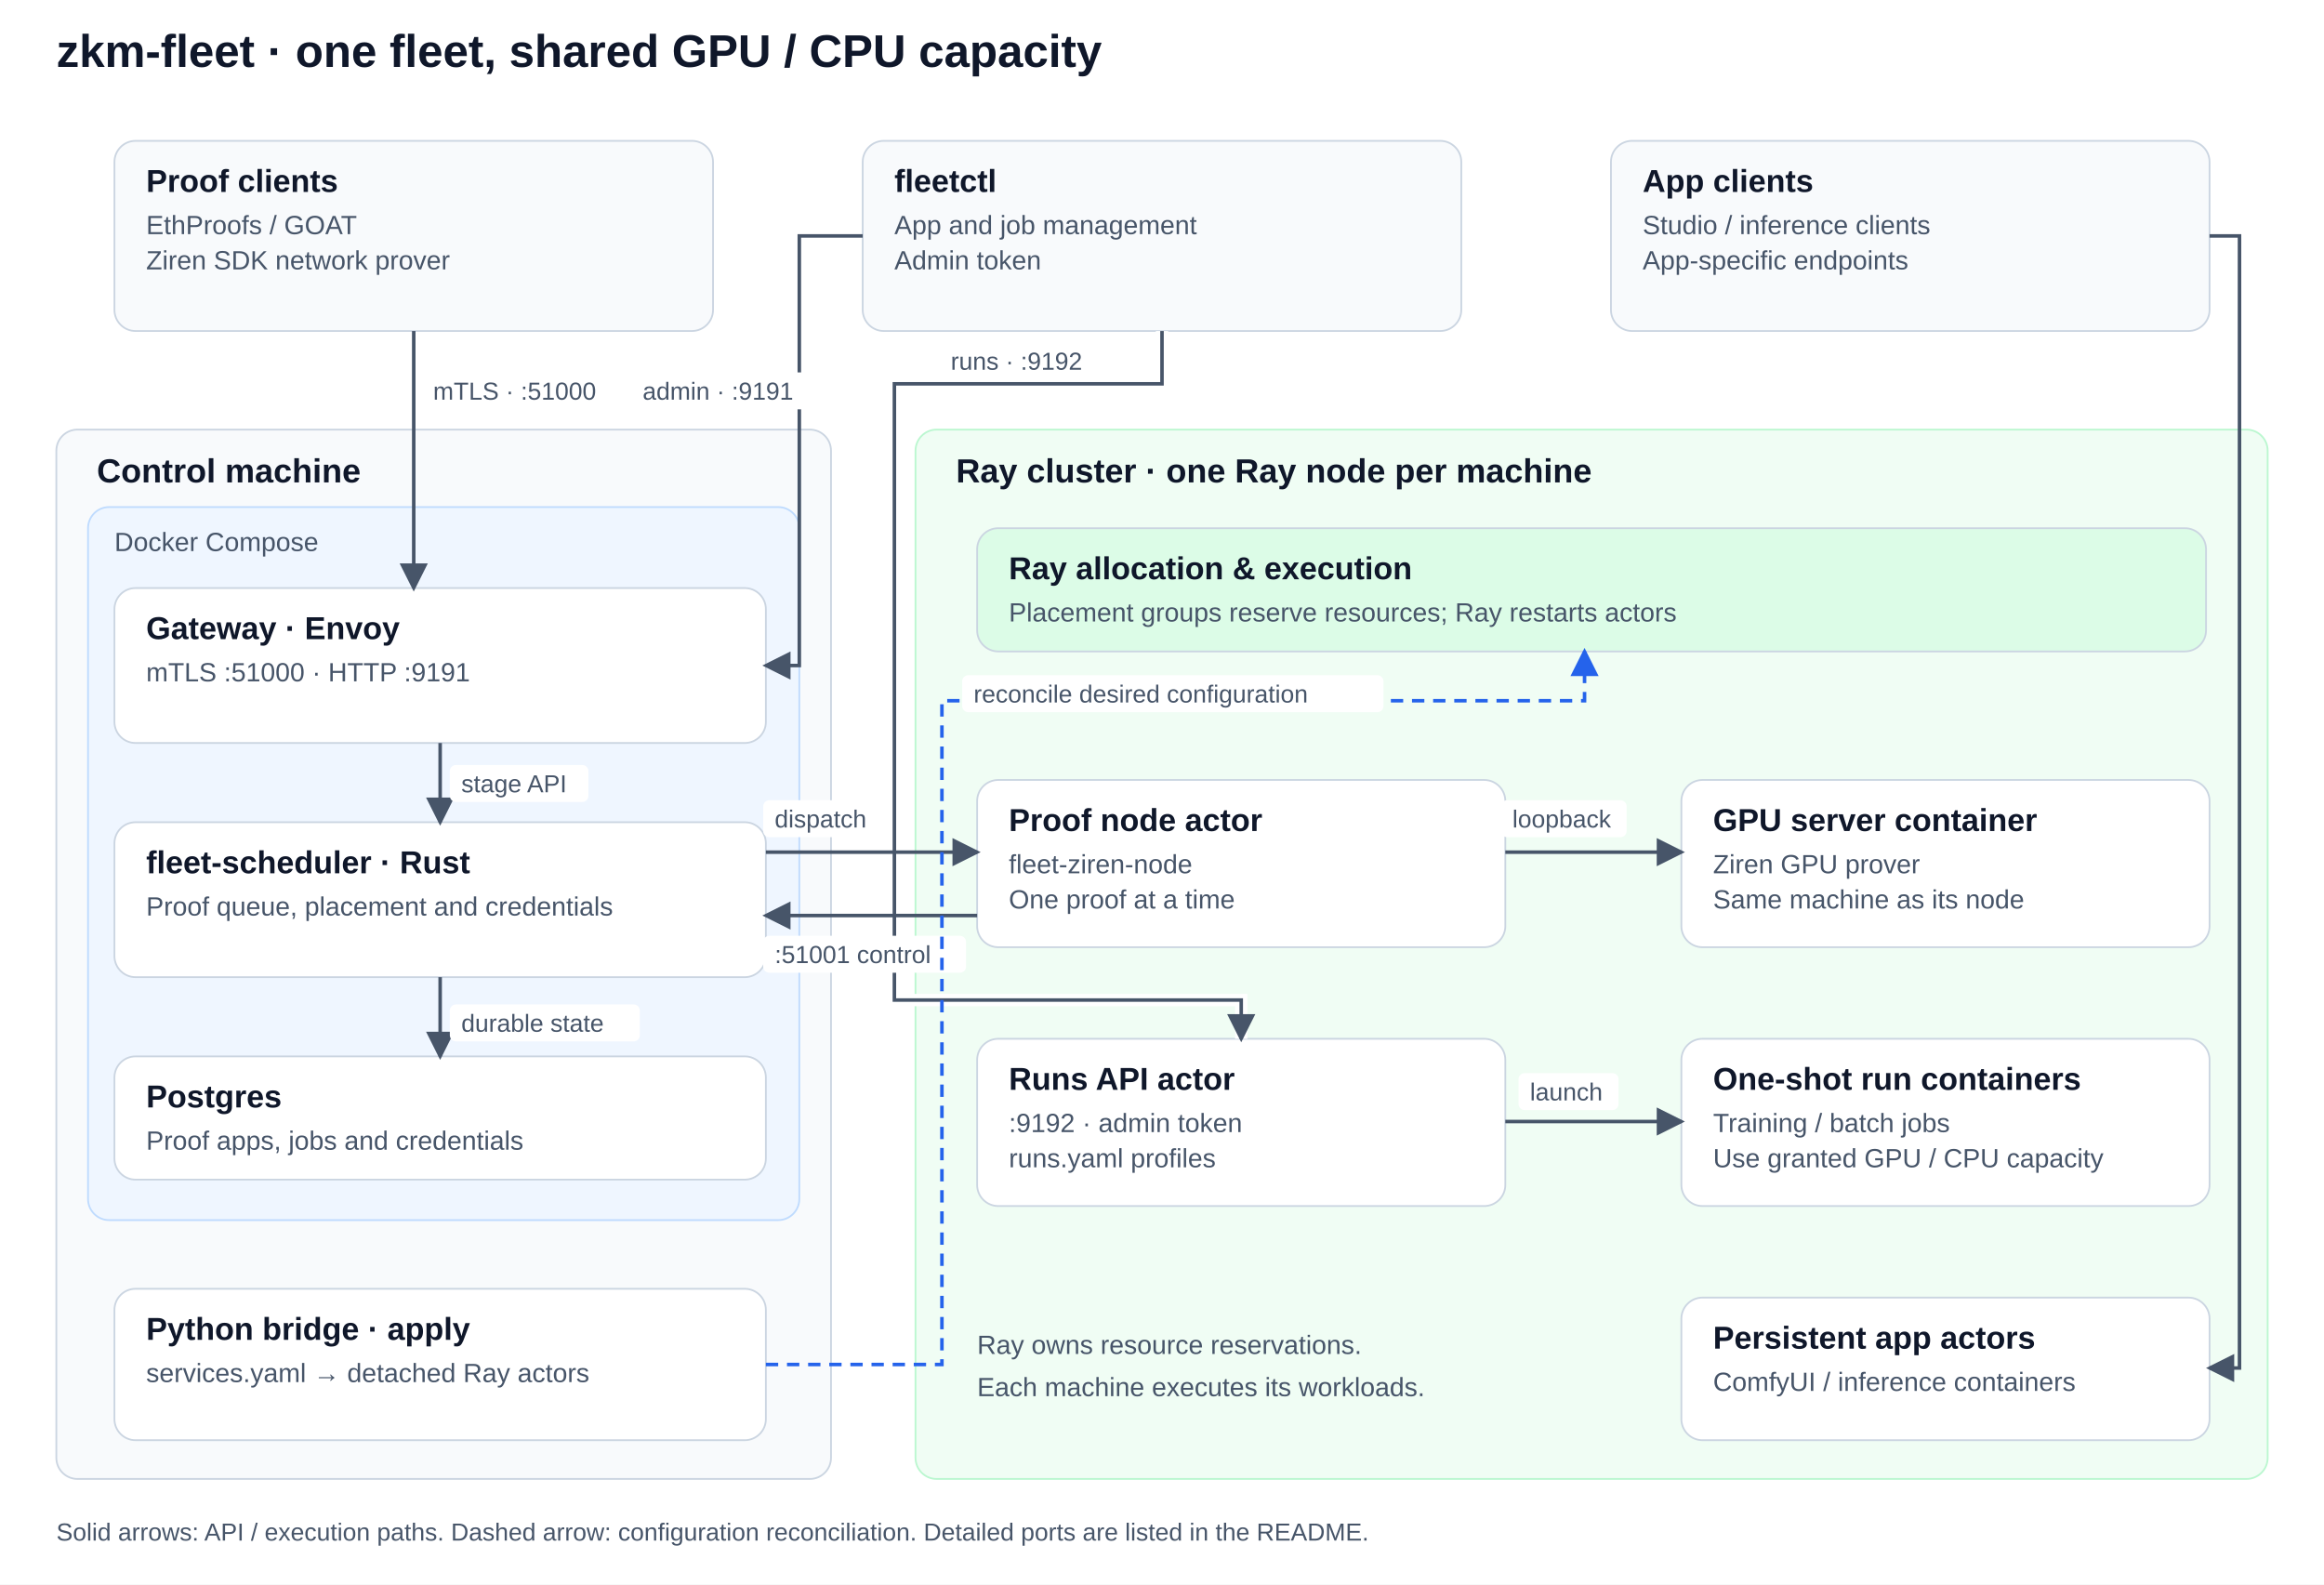
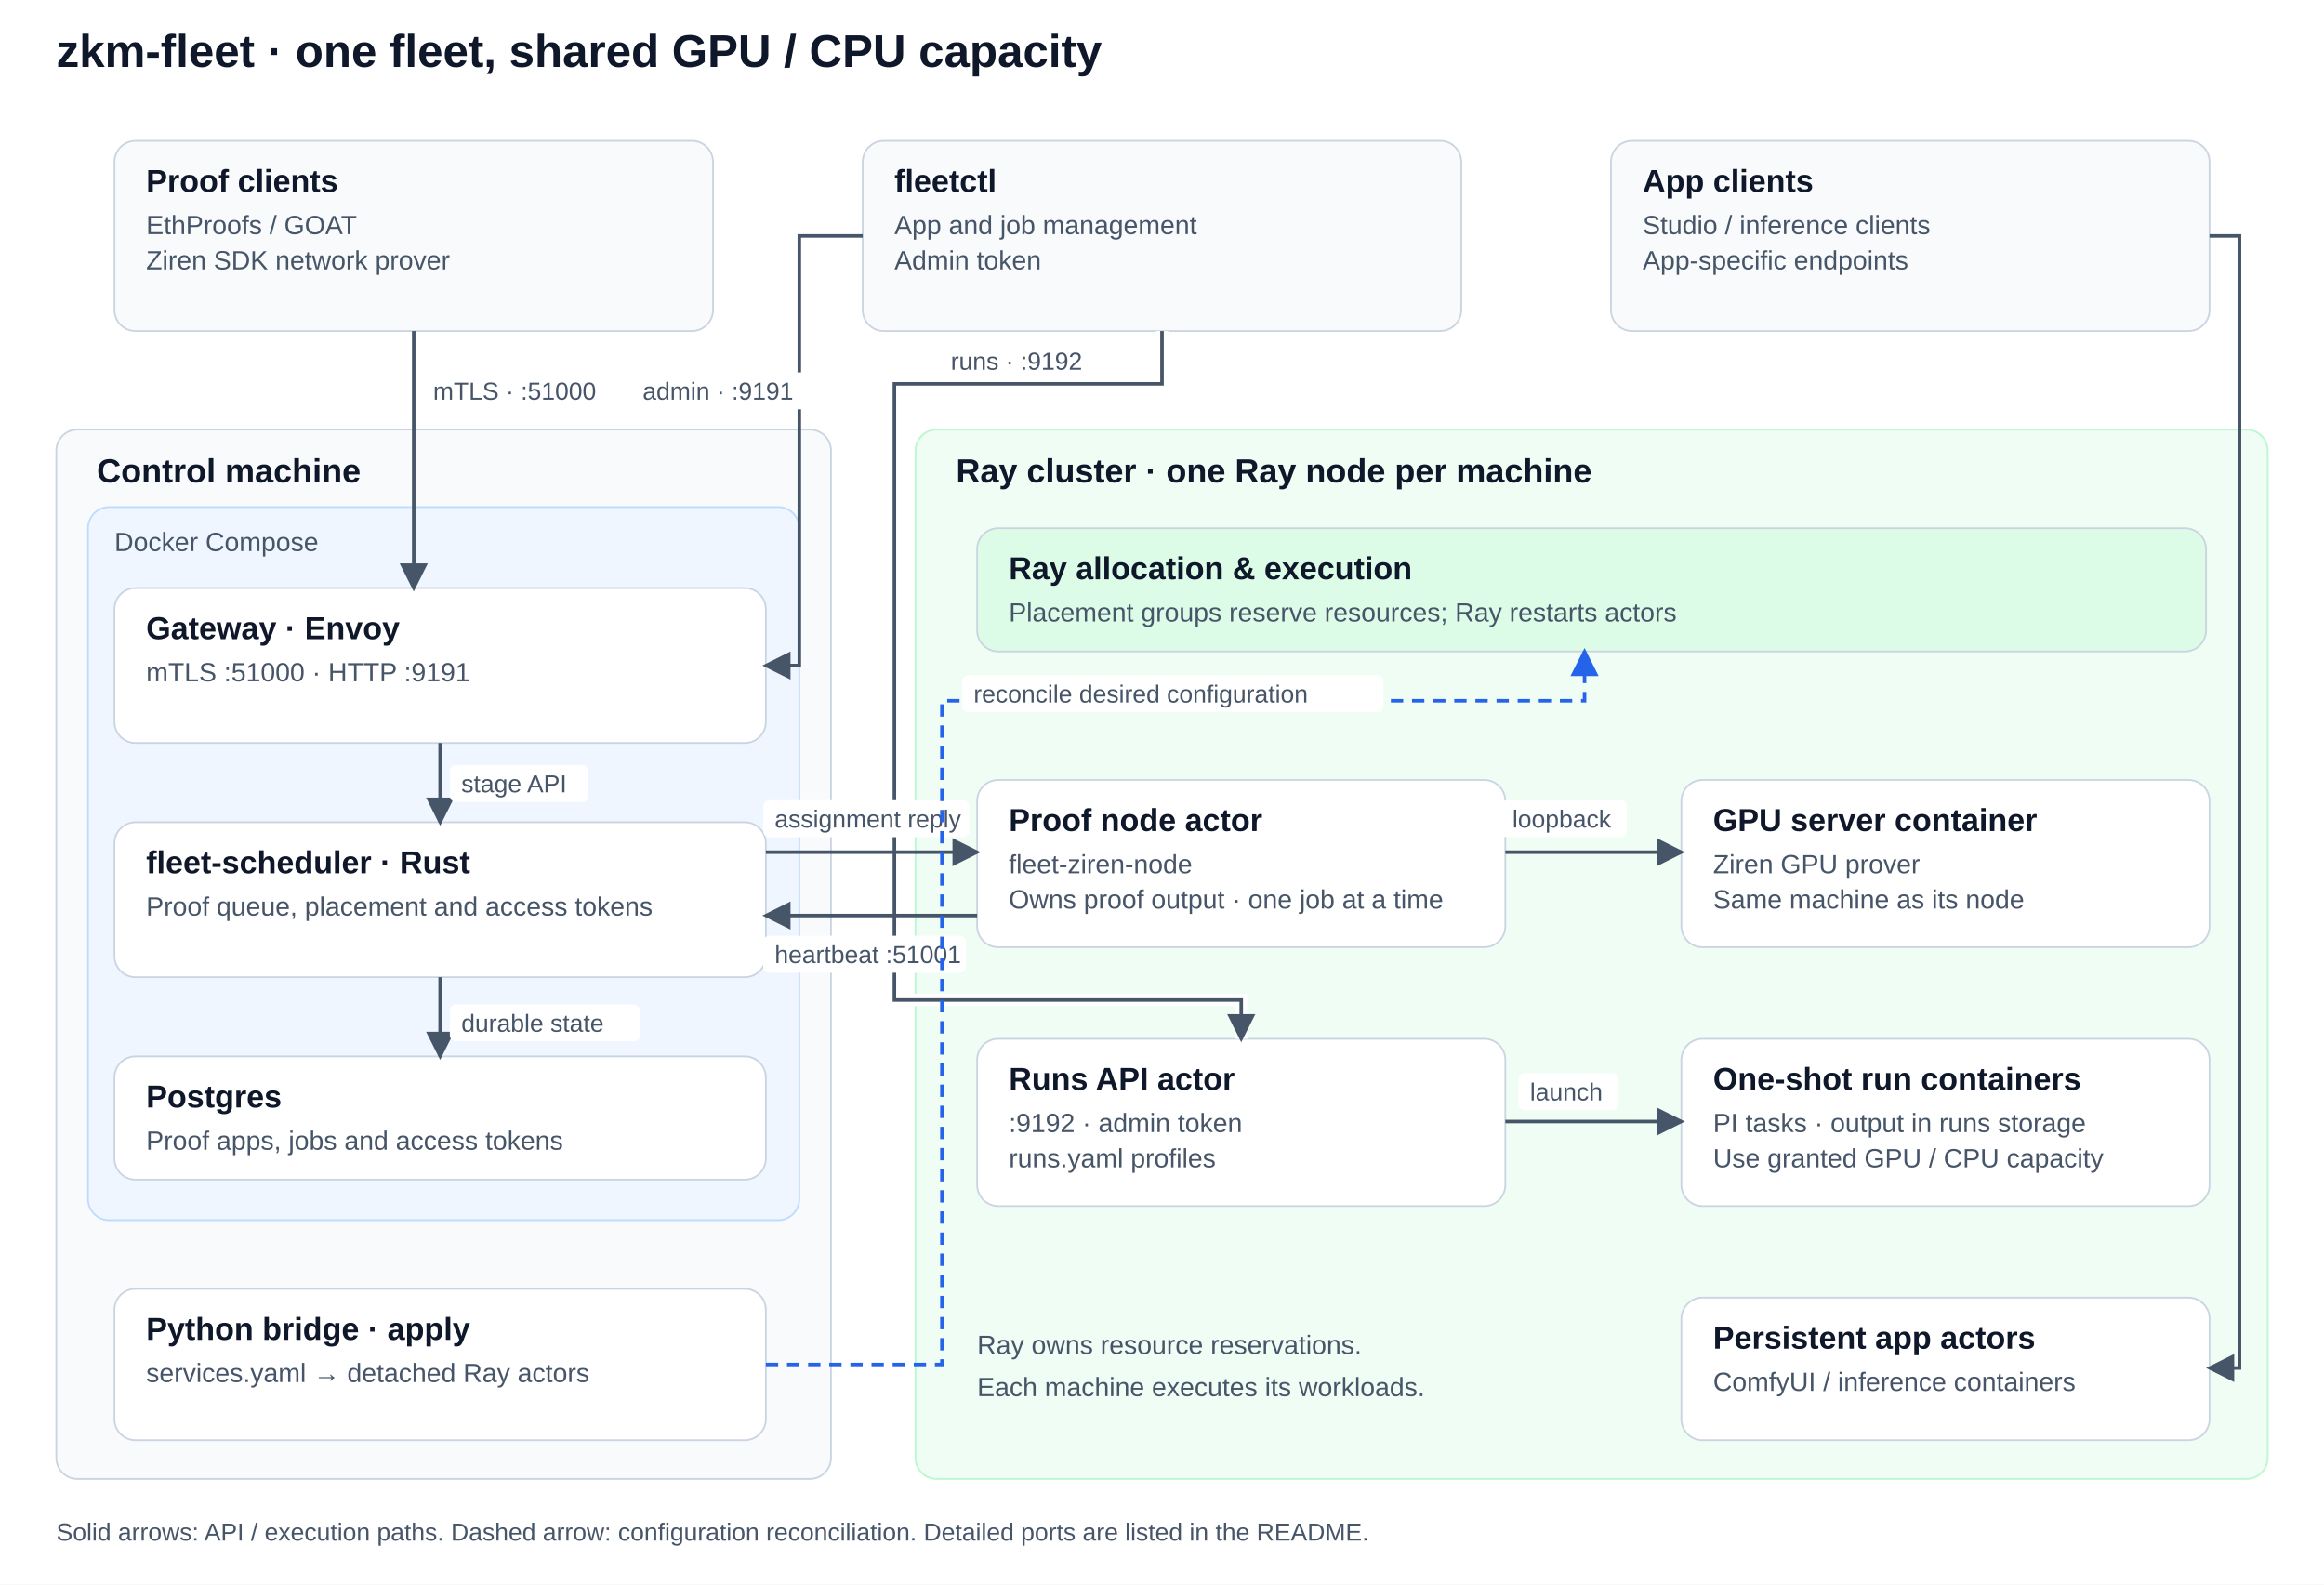
<svg xmlns="http://www.w3.org/2000/svg" width="1320" height="900" viewBox="0 0 1320 900" role="img" aria-labelledby="title desc">
  <defs>
    <marker id="arrow" markerWidth="8" markerHeight="8" refX="7" refY="4" orient="auto-start-reverse">
      <path d="M0 0 L8 4 L0 8Z" fill="#475569" />
    </marker>
    <marker id="blueArrow" markerWidth="8" markerHeight="8" refX="7" refY="4" orient="auto">
      <path d="M0 0 L8 4 L0 8Z" fill="#2563eb" />
    </marker>
  </defs>
  <style>text{font-family:Arial,Helvetica,sans-serif;fill:#0f172a}.title{font-size:26px;font-weight:700}.section{font-size:19px;font-weight:700}.name{font-size:18px;font-weight:700}.detail{font-size:15px;fill:#475569}.label{font-size:14px;fill:#475569}.line{fill:none;stroke:#475569;stroke-width:2;marker-end:url(#arrow)}.config{fill:none;stroke:#2563eb;stroke-width:2;stroke-dasharray:7 5;marker-end:url(#blueArrow)}</style>
  <rect width="1320" height="900" fill="#ffffff" />
  <text x="32" y="38" class="title" text-anchor="start">zkm-fleet · one fleet, shared GPU / CPU capacity</text>
  <rect x="65" y="80" width="340" height="108" rx="12" fill="#f8fafc" stroke="#cbd5e1" />
  <text x="83" y="109" class="name" text-anchor="start">Proof clients</text>
  <text x="83" y="133" class="detail" text-anchor="start">EthProofs / GOAT</text>
  <text x="83" y="153" class="detail" text-anchor="start">Ziren SDK network prover</text>
  <rect x="490" y="80" width="340" height="108" rx="12" fill="#f8fafc" stroke="#cbd5e1" />
  <text x="508" y="109" class="name" text-anchor="start">fleetctl</text>
  <text x="508" y="133" class="detail" text-anchor="start">App and job management</text>
  <text x="508" y="153" class="detail" text-anchor="start">Admin token</text>
  <rect x="915" y="80" width="340" height="108" rx="12" fill="#f8fafc" stroke="#cbd5e1" />
  <text x="933" y="109" class="name" text-anchor="start">App clients</text>
  <text x="933" y="133" class="detail" text-anchor="start">Studio / inference clients</text>
  <text x="933" y="153" class="detail" text-anchor="start">App-specific endpoints</text>
  <rect x="32" y="244" width="440" height="596" rx="12" fill="#f8fafc" stroke="#cbd5e1" />
  <text x="55" y="274" class="section" text-anchor="start">Control machine</text>
  <rect x="50" y="288" width="404" height="405" rx="12" fill="#eff6ff" stroke="#bfdbfe" />
  <text x="65" y="313" class="detail" text-anchor="start">Docker Compose</text>
  <rect x="65" y="334" width="370" height="88" rx="12" fill="#ffffff" stroke="#cbd5e1" />
  <text x="83" y="363" class="name" text-anchor="start">Gateway · Envoy</text>
  <text x="83" y="387" class="detail" text-anchor="start">mTLS :51000 · HTTP :9191</text>
  <rect x="65" y="467" width="370" height="88" rx="12" fill="#ffffff" stroke="#cbd5e1" />
  <text x="83" y="496" class="name" text-anchor="start">fleet-scheduler · Rust</text>
-   <text x="83" y="520" class="detail" text-anchor="start">Proof queue, placement and credentials</text>
+   <text x="83" y="520" class="detail" text-anchor="start">Proof queue, placement and access tokens</text>
  <rect x="65" y="600" width="370" height="70" rx="12" fill="#ffffff" stroke="#cbd5e1" />
  <text x="83" y="629" class="name" text-anchor="start">Postgres</text>
-   <text x="83" y="653" class="detail" text-anchor="start">Proof apps, jobs and credentials</text>
+   <text x="83" y="653" class="detail" text-anchor="start">Proof apps, jobs and access tokens</text>
  <rect x="65" y="732" width="370" height="86" rx="12" fill="#ffffff" stroke="#cbd5e1" />
  <text x="83" y="761" class="name" text-anchor="start">Python bridge · apply</text>
  <text x="83" y="785" class="detail" text-anchor="start">services.yaml → detached Ray actors</text>
  <rect x="520" y="244" width="768" height="596" rx="12" fill="#f0fdf4" stroke="#bbf7d0" />
  <text x="543" y="274" class="section" text-anchor="start">Ray cluster · one Ray node per machine</text>
  <rect x="555" y="300" width="698" height="70" rx="12" fill="#dcfce7" stroke="#cbd5e1" />
  <text x="573" y="329" class="name" text-anchor="start">Ray allocation &amp; execution</text>
  <text x="573" y="353" class="detail" text-anchor="start">Placement groups reserve resources; Ray restarts actors</text>
  <rect x="555" y="443" width="300" height="95" rx="12" fill="#ffffff" stroke="#cbd5e1" />
  <text x="573" y="472" class="name" text-anchor="start">Proof node actor</text>
  <text x="573" y="496" class="detail" text-anchor="start">fleet-ziren-node</text>
-   <text x="573" y="516" class="detail" text-anchor="start">One proof at a time</text>
+   <text x="573" y="516" class="detail" text-anchor="start">Owns proof output · one job at a time</text>
  <rect x="955" y="443" width="300" height="95" rx="12" fill="#ffffff" stroke="#cbd5e1" />
  <text x="973" y="472" class="name" text-anchor="start">GPU server container</text>
  <text x="973" y="496" class="detail" text-anchor="start">Ziren GPU prover</text>
  <text x="973" y="516" class="detail" text-anchor="start">Same machine as its node</text>
  <rect x="555" y="590" width="300" height="95" rx="12" fill="#ffffff" stroke="#cbd5e1" />
  <text x="573" y="619" class="name" text-anchor="start">Runs API actor</text>
  <text x="573" y="643" class="detail" text-anchor="start">:9192 · admin token</text>
  <text x="573" y="663" class="detail" text-anchor="start">runs.yaml profiles</text>
  <rect x="955" y="590" width="300" height="95" rx="12" fill="#ffffff" stroke="#cbd5e1" />
  <text x="973" y="619" class="name" text-anchor="start">One-shot run containers</text>
-   <text x="973" y="643" class="detail" text-anchor="start">Training / batch jobs</text>
+   <text x="973" y="643" class="detail" text-anchor="start">PI tasks · output in runs storage</text>
  <text x="973" y="663" class="detail" text-anchor="start">Use granted GPU / CPU capacity</text>
  <rect x="955" y="737" width="300" height="81" rx="12" fill="#ffffff" stroke="#cbd5e1" />
  <text x="973" y="766" class="name" text-anchor="start">Persistent app actors</text>
  <text x="973" y="790" class="detail" text-anchor="start">ComfyUI / inference containers</text>
  <text x="555" y="769" class="detail" text-anchor="start">Ray owns resource reservations.</text>
  <text x="555" y="793" class="detail" text-anchor="start">Each machine executes its workloads.</text>
  <path d="M235 188 V334" class="line" />
  <rect x="240" y="212" width="106.9" height="20" rx="3" fill="#ffffff" stroke="#ffffff" />
  <text x="246" y="227" class="label" text-anchor="start">mTLS · :51000</text>
  <path d="M490 134 H454 V378 H435" class="line" />
  <rect x="359" y="212" width="106.9" height="20" rx="3" fill="#ffffff" stroke="#ffffff" />
  <text x="365" y="227" class="label" text-anchor="start">admin · :9191</text>
  <path d="M660 188 V218 H508 V568 H705 V590" fill="none" stroke="#ffffff" stroke-width="7" />
  <path d="M660 188 V218 H508 V568 H705 V590" class="line" />
  <rect x="534" y="195" width="99.6" height="20" rx="3" fill="#ffffff" stroke="#ffffff" />
  <text x="540" y="210" class="label" text-anchor="start">runs · :9192</text>
  <path d="M1255 134 H1272 V777 H1255" class="line" />
  <path d="M250 422 V467" class="line" />
  <rect x="256" y="435" width="77.7" height="20" rx="3" fill="#ffffff" stroke="#ffffff" />
  <text x="262" y="450" class="label" text-anchor="start">stage API</text>
  <path d="M250 555 V600" class="line" />
  <rect x="256" y="571" width="106.9" height="20" rx="3" fill="#ffffff" stroke="#ffffff" />
  <text x="262" y="586" class="label" text-anchor="start">durable state</text>
  <path d="M435 484 H555" class="line" />
-   <rect x="434" y="455" width="70.4" height="20" rx="3" fill="#ffffff" stroke="#ffffff" />
-   <text x="440" y="470" class="label" text-anchor="start">dispatch</text>
+   <rect x="434" y="455" width="116" height="20" rx="3" fill="#ffffff" stroke="#ffffff" />
+   <text x="440" y="470" class="label" text-anchor="start">assignment reply</text>
  <path d="M555 520 H435" class="line" />
  <rect x="434" y="532" width="114.2" height="20" rx="3" fill="#ffffff" stroke="#ffffff" />
-   <text x="440" y="547" class="label" text-anchor="start">:51001 control</text>
+   <text x="440" y="547" class="label" text-anchor="start">heartbeat :51001</text>
  <path d="M855 484 H955" class="line" />
  <rect x="853" y="455" width="70.4" height="20" rx="3" fill="#ffffff" stroke="#ffffff" />
  <text x="859" y="470" class="label" text-anchor="start">loopback</text>
  <path d="M855 637 H955" class="line" />
  <rect x="863" y="610" width="55.8" height="20" rx="3" fill="#ffffff" stroke="#ffffff" />
  <text x="869" y="625" class="label" text-anchor="start">launch</text>
  <path d="M435 775 H535 V398 H900 V370" class="config" />
  <rect x="547" y="384" width="238.3" height="20" rx="3" fill="#ffffff" stroke="#ffffff" />
  <text x="553" y="399" class="label" text-anchor="start">reconcile desired configuration</text>
  <text x="32" y="875" class="label" text-anchor="start">Solid arrows: API / execution paths. Dashed arrow: configuration reconciliation. Detailed ports are listed in the README.</text>
</svg>
